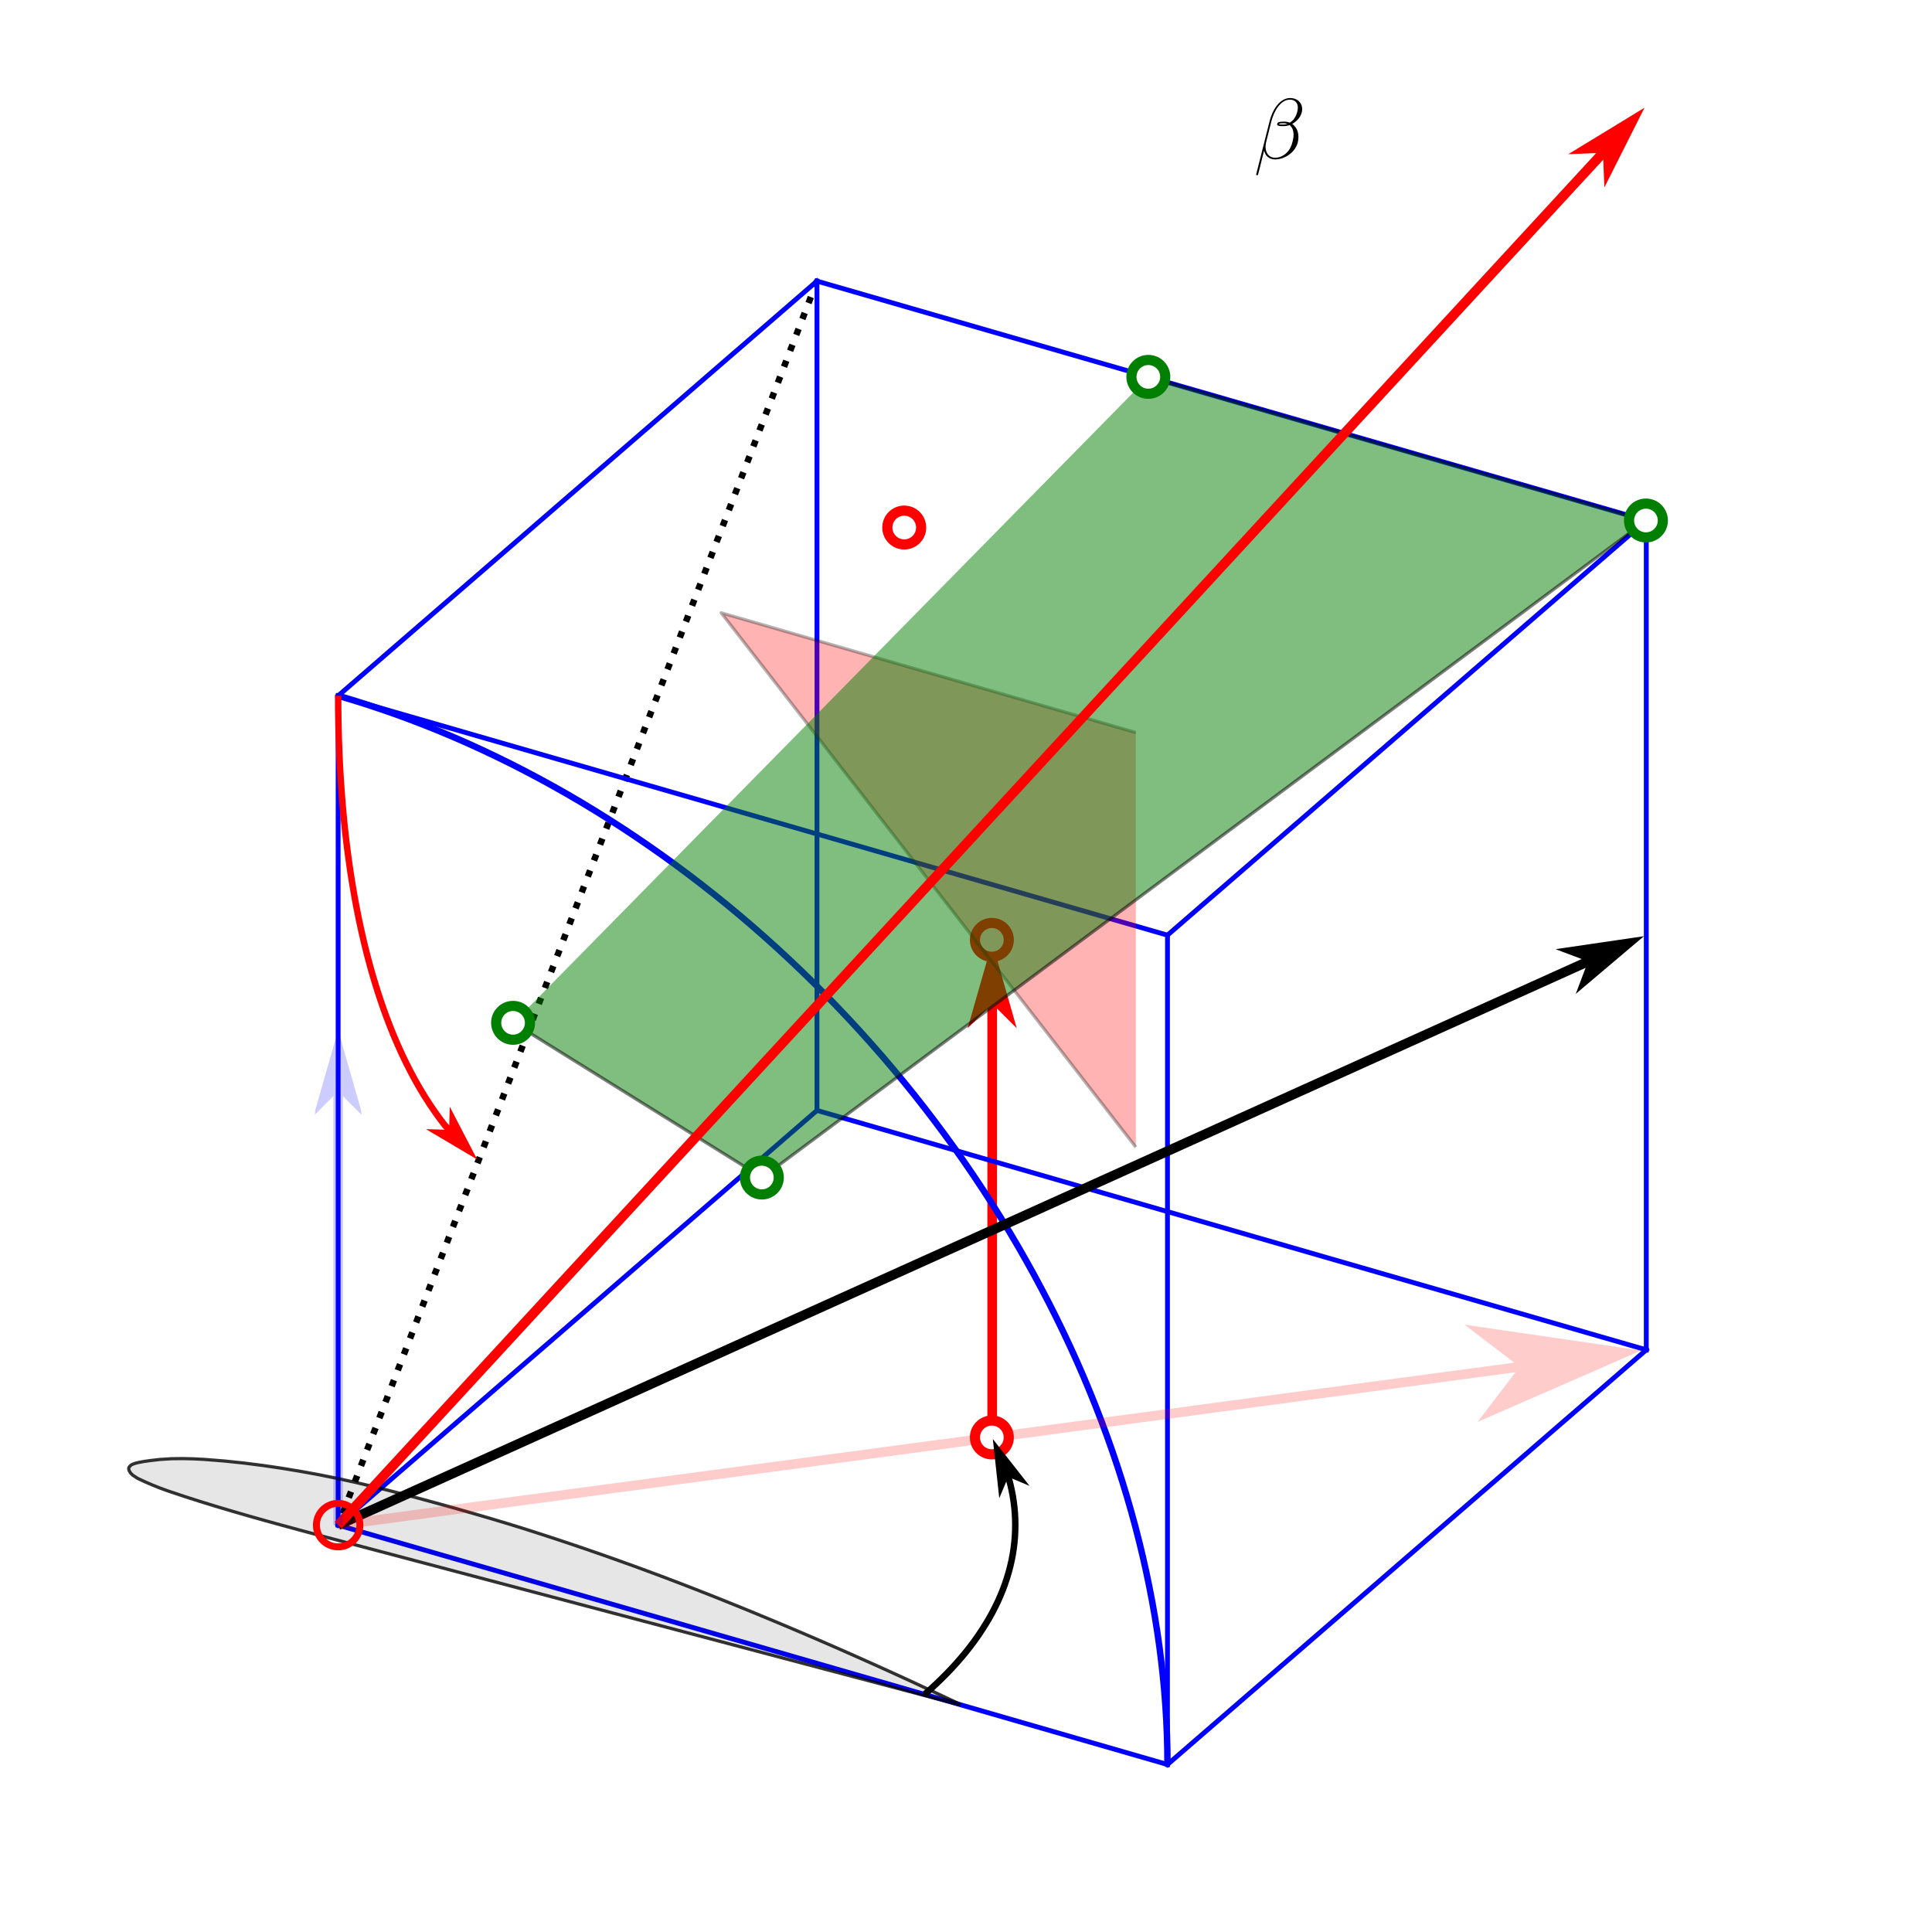
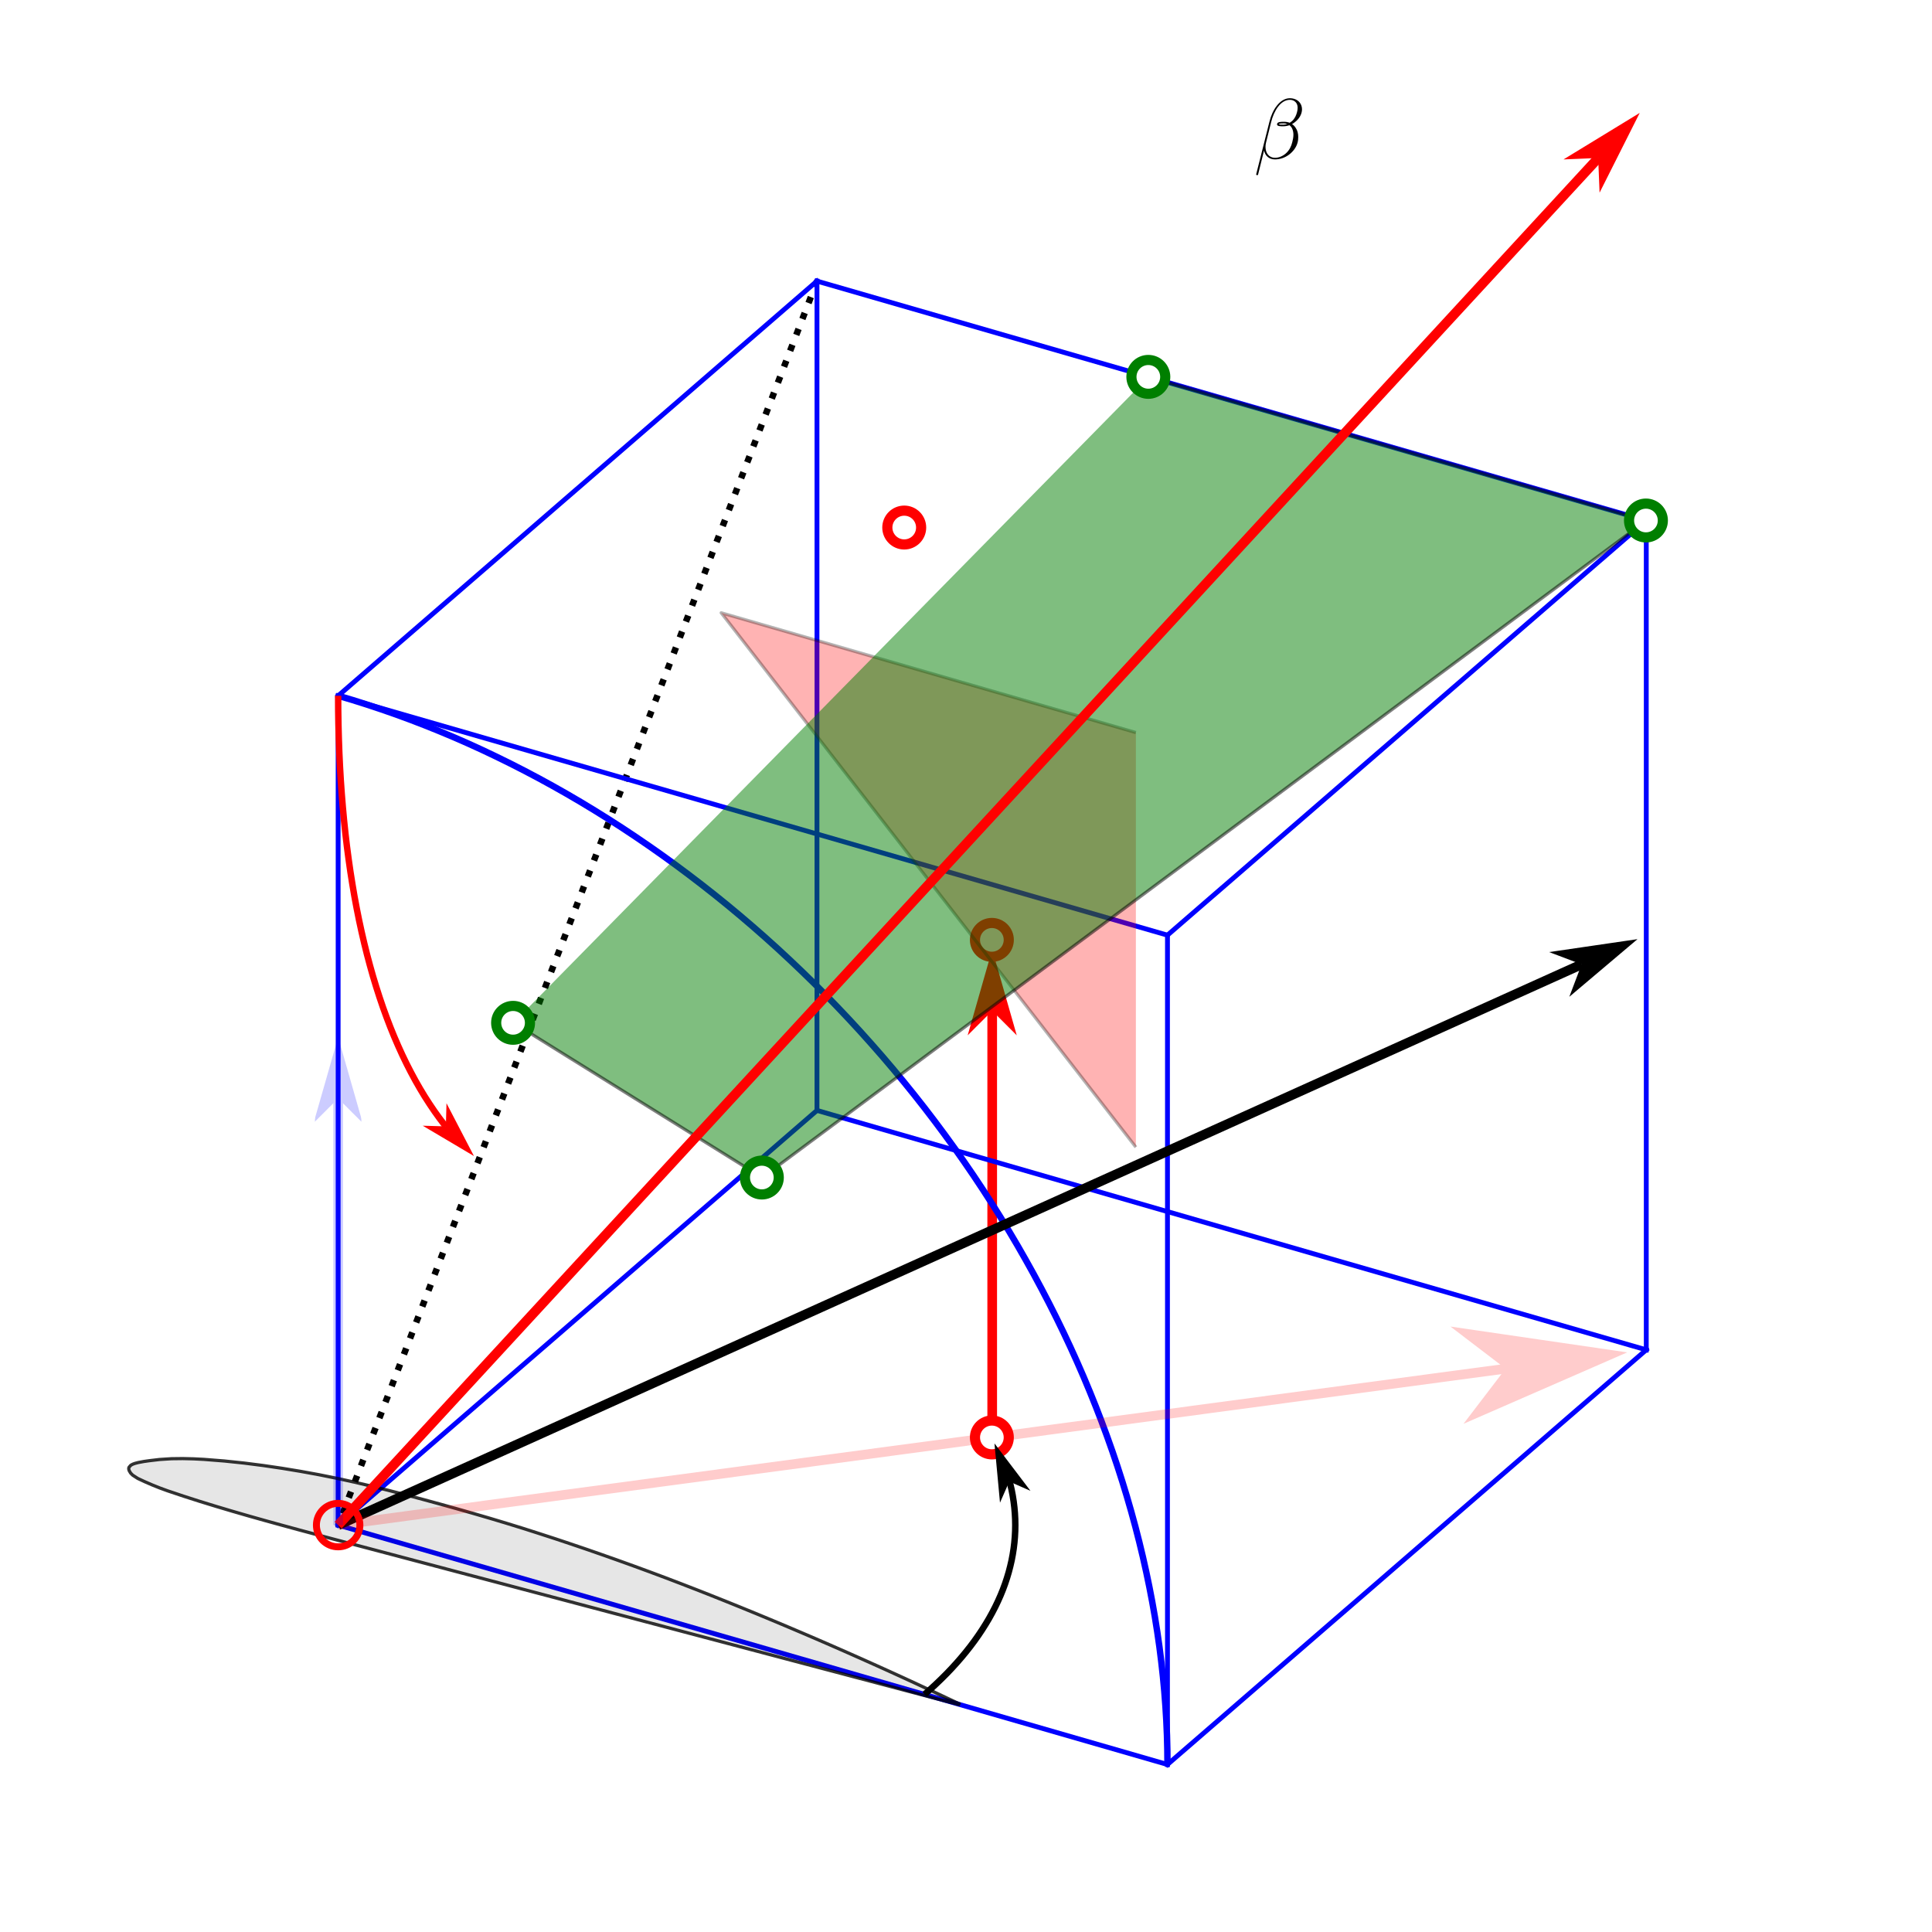
<svg xmlns="http://www.w3.org/2000/svg" xmlns:xlink="http://www.w3.org/1999/xlink" width="450pt" height="450pt" version="1.1" viewBox="0 0 450 450">
  <defs>
    <filter id="a" x="0" y="0" width="1" height="1">
      <feColorMatrix color-interpolation-filters="sRGB" values="0 0 0 0 1 0 0 0 0 1 0 0 0 0 1 0 0 0 1 0" />
    </filter>
-     <g id="h">
-       <path d="m10.266-3.734c0.109-0.453 0.156-0.891 0.156-1.312 0-0.766-0.188-1.516-0.578-2.109-0.25-0.359-0.531-0.688-0.891-0.906 0.234-0.125 0.453-0.25 0.641-0.422 0.812-0.594 1.391-1.422 1.609-2.297 0.062-0.234 0.094-0.5 0.094-0.734 0-0.609-0.203-1.172-0.562-1.609-0.516-0.641-1.328-0.969-2.281-0.969-2.359 0-4.109 2.734-4.766 5.453l-3.109 12.328c0 0.125 0.078 0.188 0.156 0.188h0.125c0.078 0 0.141-0.031 0.156-0.109l1.406-5.625c0.281 1.219 1.172 2.062 2.562 2.062 1.109 0 2.297-0.391 3.312-1.141 0.969-0.719 1.703-1.75 1.969-2.797zm-1.25-0.078c-0.219 0.938-0.672 1.875-1.453 2.578-0.75 0.672-1.688 1.047-2.578 1.047-1.422 0-2.219-1.109-2.219-2.531 0-0.328 0.031-0.656 0.109-1.016l1.219-4.844c0.625-2.516 2.172-5.141 4.359-5.141 0.688 0 1.25 0.297 1.562 0.812 0.188 0.312 0.266 0.672 0.266 1.047 0 0.312-0.062 0.656-0.141 1-0.203 0.766-0.547 1.516-1.188 2.094-0.156 0.141-0.359 0.281-0.531 0.406-0.406-0.156-0.844-0.234-1.328-0.234-0.672 0-1.5 0-1.609 0.469 0 0.062-0.031 0.141-0.031 0.141 0 0.438 0.781 0.438 1.453 0.438 0.469 0 0.969-0.078 1.453-0.25 0.281 0.219 0.5 0.5 0.641 0.812 0.203 0.422 0.281 0.906 0.281 1.406 0 0.562-0.094 1.156-0.266 1.766zm-1.172-4.266c-0.297 0.094-0.625 0.156-0.922 0.156-0.422 0-1.047 0-1-0.125 0.031-0.172 0.672-0.172 1.156-0.172 0.281 0 0.516 0.031 0.766 0.141z" />
+     <g id="f">
+       <path d="m10.219-3.719c0.125-0.438 0.156-0.891 0.156-1.297 0-0.781-0.172-1.516-0.578-2.109-0.234-0.359-0.516-0.688-0.875-0.906 0.219-0.109 0.438-0.25 0.641-0.422 0.797-0.594 1.375-1.406 1.594-2.281 0.062-0.25 0.094-0.5 0.094-0.734 0-0.609-0.188-1.156-0.547-1.594-0.516-0.641-1.344-0.984-2.281-0.984-2.344 0-4.094 2.734-4.75 5.438l-3.094 12.281c0 0.141 0.078 0.188 0.156 0.188h0.125c0.078 0 0.141-0.031 0.156-0.109l1.391-5.609c0.281 1.219 1.172 2.062 2.547 2.062 1.125 0 2.297-0.375 3.312-1.141 0.953-0.719 1.688-1.734 1.953-2.781zm-1.234-0.094c-0.219 0.938-0.672 1.875-1.453 2.578-0.734 0.672-1.672 1.062-2.578 1.062-1.406 0-2.203-1.125-2.203-2.531 0-0.328 0.031-0.656 0.125-1.016l1.203-4.828c0.625-2.516 2.156-5.125 4.344-5.125 0.688 0 1.234 0.297 1.562 0.828 0.172 0.297 0.25 0.656 0.25 1.031 0 0.312-0.047 0.656-0.141 1-0.188 0.75-0.531 1.516-1.172 2.094-0.156 0.125-0.359 0.266-0.531 0.391-0.406-0.156-0.844-0.234-1.312-0.234-0.688 0-1.5 0-1.625 0.469 0 0.062-0.016 0.141-0.016 0.141 0 0.438 0.781 0.438 1.438 0.438 0.469 0 0.969-0.078 1.453-0.25 0.281 0.219 0.5 0.5 0.641 0.812 0.188 0.422 0.281 0.891 0.281 1.391 0 0.562-0.109 1.156-0.266 1.75zm-1.172-4.234c-0.297 0.094-0.625 0.156-0.922 0.156-0.422 0-1.031 0-1-0.125 0.047-0.172 0.688-0.172 1.156-0.172 0.281 0 0.516 0.047 0.766 0.141z" />
    </g>
-     <clipPath id="m">
-       <path d="m0 0h450v450h-450z" />
-     </clipPath>
-     <clipPath id="l">
+     <mask id="e">
+       <g filter="url(#a)">
+         <rect x="-45" y="-45" width="540" height="540" fill-opacity=".2" />
+       </g>
+     </mask>
+     <clipPath id="h">
      <rect width="450" height="450" />
    </clipPath>
-     <g id="c" clip-path="url(#l)">
-       <g clip-path="url(#m)">
-         <rect x="-99" y="-99" width="648" height="648" fill="#fff" />
-         <rect x="-99" y="-99" width="648" height="648" fill="#fff" />
-       </g>
-       <path transform="matrix(1.0001 0 0 1.0001 0 -.027)" d="m190.27 65.496-111.51 289.72" fill="none" stroke="#000" stroke-dasharray="1.5 2.475" stroke-linejoin="round" stroke-width="1.5" />
-       <path transform="matrix(1.0001 0 0 1.0001 0 -.027)" d="m231.08 334.8v-101.05" fill="none" stroke="#f00" stroke-linejoin="round" stroke-width="2.25" />
-       <path transform="matrix(0 1.0001 -1.0001 0 0 -.027)" d="m232.94-231.08 4.5-4.5-15.753 4.5 15.753 4.504z" fill="#f00" stroke="#f00" stroke-width="1.2" />
-       <path transform="matrix(1.0001 0 0 1.0001 0 -.027)" d="m234.94 218.92c0 2.18-1.766 3.937-3.937 3.937-2.18 0-3.941-1.758-3.941-3.937 0-2.172 1.762-3.937 3.941-3.937 2.172 0 3.937 1.766 3.937 3.937z" fill="#fff" stroke="#f00" stroke-linejoin="round" stroke-width="2.362" />
-       <path transform="matrix(1.0001 0 0 1.0001 0 -.027)" d="m214.53 122.89c0 2.172-1.762 3.937-3.937 3.937-2.172 0-3.937-1.766-3.937-3.937 0-2.176 1.766-3.937 3.937-3.937 2.176 0 3.937 1.762 3.937 3.937z" fill="#fff" stroke="#f00" stroke-linejoin="round" stroke-width="2.362" />
-       <path transform="matrix(1.0001 0 0 1.0001 0 -.027)" d="m271.9 410.97-0.031-3.379-0.086-3.394-0.148-3.41-0.207-3.426-0.262-3.433-0.324-3.449-0.383-3.461-0.437-3.469-0.5-3.476-0.555-3.488-0.617-3.492-0.672-3.496-0.73-3.5-0.785-3.508-0.844-3.504-0.902-3.515-0.957-3.508-1.012-3.504-1.07-3.508-1.125-3.504-1.18-3.496-1.238-3.496-1.289-3.484-1.344-3.48-1.398-3.469-1.449-3.465-1.504-3.449-1.558-3.441-1.609-3.426-1.66-3.414-1.711-3.398-1.762-3.379-1.808-3.367-1.863-3.348-1.906-3.332-1.957-3.308-2.008-3.293-2.051-3.265-2.101-3.242-2.144-3.223-2.187-3.195-2.234-3.168-2.281-3.144-2.32-3.113-2.359-3.086-2.406-3.058-2.445-3.027-2.484-2.992-2.523-2.965-2.566-2.926-2.601-2.898-2.637-2.859-2.676-2.824-2.707-2.785-2.746-2.754-2.777-2.707-2.812-2.672-2.84-2.633-2.875-2.594-2.906-2.551-2.933-2.508-2.961-2.465-2.992-2.418-3.015-2.375-3.047-2.328-3.066-2.285-3.094-2.238-3.113-2.187-3.136-2.14-3.156-2.094-3.179-2.039-3.195-1.992-3.215-1.945-3.23-1.891-3.25-1.836-3.261-1.785-3.281-1.734-3.289-1.68-3.304-1.625-3.312-1.574-3.324-1.516-3.336-1.461-3.34-1.402-3.355-1.348-3.355-1.293-3.355-1.234-3.371-1.176-3.367-1.121-3.367-1.062-3.371-1.004" fill="none" stroke="#00f" stroke-linejoin="round" stroke-width="1.5" />
-       <path transform="matrix(1.0001 0 0 1.0001 0 -.027)" d="m78.753 355.22v-193.15" fill="none" stroke="#00f" stroke-linecap="square" stroke-linejoin="round" stroke-width="1.125" />
-       <path transform="matrix(1.0001 0 0 1.0001 0 -.027)" d="m78.753 355.22 111.51-96.576" fill="none" stroke="#00f" stroke-linecap="square" stroke-linejoin="round" stroke-width="1.125" />
-       <path transform="matrix(1.0001 0 0 1.0001 0 -.027)" d="m78.753 355.22 193.14 55.751" fill="none" stroke="#00f" stroke-linecap="square" stroke-linejoin="round" stroke-width="1.125" />
-       <path transform="matrix(1.0001 0 0 1.0001 0 -.027)" d="m78.753 162.07 111.51-96.572" fill="none" stroke="#00f" stroke-linecap="square" stroke-linejoin="round" stroke-width="1.125" />
-       <path transform="matrix(1.0001 0 0 1.0001 0 -.027)" d="m78.753 162.07 193.14 55.754" fill="none" stroke="#00f" stroke-linecap="square" stroke-linejoin="round" stroke-width="1.125" />
-       <path transform="matrix(1.0001 0 0 1.0001 0 -.027)" d="m190.27 258.64v-193.14" fill="none" stroke="#00f" stroke-linecap="square" stroke-linejoin="round" stroke-width="1.125" />
-       <path transform="matrix(1.0001 0 0 1.0001 0 -.027)" d="m190.27 258.64 193.14 55.758" fill="none" stroke="#00f" stroke-linecap="square" stroke-linejoin="round" stroke-width="1.125" />
-       <path transform="matrix(1.0001 0 0 1.0001 0 -.027)" d="m190.27 65.496 193.14 55.758" fill="none" stroke="#00f" stroke-linecap="square" stroke-linejoin="round" stroke-width="1.125" />
-       <path transform="matrix(1.0001 0 0 1.0001 0 -.027)" d="m271.9 410.97v-193.14" fill="none" stroke="#00f" stroke-linecap="square" stroke-linejoin="round" stroke-width="1.125" />
-       <path transform="matrix(1.0001 0 0 1.0001 0 -.027)" d="m271.9 410.97 111.51-96.568" fill="none" stroke="#00f" stroke-linecap="square" stroke-linejoin="round" stroke-width="1.125" />
-       <path transform="matrix(1.0001 0 0 1.0001 0 -.027)" d="m271.9 217.82 111.51-96.568" fill="none" stroke="#00f" stroke-linecap="square" stroke-linejoin="round" stroke-width="1.125" />
-       <path transform="matrix(1.0001 0 0 1.0001 0 -.027)" d="m383.41 314.4v-193.14" fill="none" stroke="#00f" stroke-linecap="square" stroke-linejoin="round" stroke-width="1.125" />
-       <path transform="matrix(1.0001 0 0 1.0001 0 -.027)" d="m264.53 267.2-96.572-124.45 96.572 27.881" fill="#f00" fill-opacity=".3" stroke="#000" stroke-linejoin="round" stroke-opacity=".3" stroke-width=".75" />
+     <g id="c" clip-path="url(#h)">
+       <path transform="matrix(1.0001 0 0 1.0001 -.00032 -.02732)" d="m78.753 355.22 271.98-36.443" fill="none" stroke="#f00" stroke-linejoin="round" stroke-width="2.25" />
+       <path transform="matrix(-1.0001 .13398 -.13398 -1.0001 -.00032 -.02732)" d="m-304.2-359.31 8.921-8.921-31.225 8.921 31.225 8.918z" fill="#f00" stroke="#f00" stroke-width="2.379" />
    </g>
-     <mask id="g">
+     <mask id="d">
      <g filter="url(#a)">
-         <rect x="-99" y="-99" width="648" height="648" fill-opacity=".2" />
+         <rect x="-45" y="-45" width="540" height="540" fill-opacity=".2" />
      </g>
    </mask>
-     <clipPath id="k">
+     <clipPath id="g">
      <rect width="450" height="450" />
    </clipPath>
-     <g id="b" clip-path="url(#k)">
-       <path transform="matrix(1.0001 0 0 1.0001 0 -.027)" d="m78.753 355.22 275.25-36.881" fill="none" stroke="#f00" stroke-linejoin="round" stroke-width="2.25" />
-       <path transform="matrix(-1.0001 .13398 -.13398 -1.0001 0 -.027)" d="m-307.47-359.31 8.918-8.922-31.221 8.922 31.221 8.917z" fill="#f00" stroke="#f00" stroke-width="2.379" />
-     </g>
-     <mask id="f">
-       <g filter="url(#a)">
-         <rect x="-99" y="-99" width="648" height="648" fill-opacity=".2" />
-       </g>
-     </mask>
-     <clipPath id="j">
-       <rect width="450" height="450" />
-     </clipPath>
-     <g id="e" clip-path="url(#j)">
-       <path transform="matrix(1.0001 0 0 1.0001 0 -.027)" d="m78.753 355.22v-101.06" fill="none" stroke="#00f" stroke-linejoin="round" stroke-width="2.25" />
-       <path transform="matrix(0 1.0001 -1.0001 0 0 -.027)" d="m253.35-78.753 4.5-4.5-15.749 4.5 15.749 4.5z" fill="#00f" stroke="#00f" stroke-width="1.2" />
-     </g>
-     <clipPath id="i">
-       <rect width="450" height="450" />
-     </clipPath>
-     <g id="d" clip-path="url(#i)">
-       <path transform="matrix(1.0001 0 0 1.0001 0 -.027)" d="m223.68 396.97-5.008-2.355-1.672-0.785-3.351-1.558-3.359-1.551-3.375-1.539-3.386-1.527-3.394-1.519-3.41-1.508-3.418-1.5-3.433-1.488-3.445-1.476-3.457-1.465-3.472-1.453-3.484-1.445-3.496-1.43-3.511-1.418-3.531-1.41-3.539-1.391-3.562-1.379-3.578-1.363-3.597-1.344-3.617-1.328-3.636-1.308-3.656-1.293-3.676-1.277-3.699-1.258-3.719-1.238-3.746-1.219-3.765-1.203-3.797-1.172-3.824-1.145-3.851-1.125-3.875-1.105-3.902-1.086-3.918-1.066-3.941-1.051-3.965-1.027-4-0.992-4.051-0.953-4.113-0.902-4.179-0.84-4.254-0.777-4.324-0.715-4.398-0.648-4.492-0.574-4.593-0.48-4.718-0.375-2.429-0.125-2.508-0.059-2.609 0.031-2.785 0.18-2.387 0.281-1.23 0.176-1.312 0.242-0.734 0.187-0.426 0.145-0.25 0.109-0.355 0.195-0.426 0.48-0.047 0.148-0.016 0.238 0.086 0.371 0.352 0.59 0.477 0.48 1.176 0.766 1.672 0.781 1.719 0.742 1.762 0.707 1.812 0.66 3.715 1.246 3.758 1.207 3.801 1.168 3.832 1.141 3.859 1.117 3.886 1.098 3.906 1.078 3.918 1.062 3.933 1.058 3.941 1.047 3.945 1.043 3.949 1.043 11.835 3.129 3.949 1.047 3.941 1.043 3.945 1.047 7.89 2.086 3.945 1.047 7.89 2.086 3.941 1.043 3.945 1.047 7.89 2.086 3.945 1.047 7.89 2.086 3.945 1.047 7.886 2.086 3.949 1.047 7.89 2.086 3.945 1.047 3.945 1.043 3.941 1.043 3.945 1.043 3.945 1.047 7.89 2.086 3.945 1.047 3.945 1.043 1.972 0.523 1.969 0.519 3.945 1.047" fill-opacity=".1" stroke="#000" stroke-linejoin="round" stroke-opacity=".8" stroke-width=".75" />
-       <path transform="matrix(1.0001 0 0 1.0001 0 -.027)" d="m119.57 238.24 57.942 36.037 205.9-153.02-115.89-33.455" fill="#007f00" fill-opacity=".5" stroke="#000" stroke-linejoin="round" stroke-opacity=".5" stroke-width=".75" />
-       <path transform="matrix(1.0001 0 0 1.0001 0 -.027)" d="m78.753 355.22 291.13-131.29" fill="none" stroke="#000" stroke-linejoin="round" stroke-width="2.25" />
-       <path transform="matrix(-1.0001 .45099 -.45099 -1.0001 0 -.027)" d="m-224.2-324.69 4.102-4.107-14.359 4.106 14.362 4.098z" stroke="#000" stroke-width="1.094" />
-       <path transform="matrix(1.0001 0 0 1.0001 0 -.027)" d="m78.753 355.22 294.6-319.63" fill="none" stroke="#f00" stroke-linejoin="round" stroke-width="2.25" />
-       <path transform="matrix(-.92177 1.0001 -1.0001 -.92177 0 -.027)" d="m-167.41-219.6 3.31-3.308-11.582 3.309 11.579 3.311z" fill="#f00" stroke="#f00" stroke-width=".882" />
-       <g mask="url(#g)">
-         <use transform="translate(0 2.6489e-14)" xlink:href="#b" />
-       </g>
-       <g mask="url(#f)">
-         <use transform="translate(0 2.6489e-14)" xlink:href="#e" />
-       </g>
-       <path transform="matrix(1.0001 0 0 1.0001 0 -.027)" d="m123.43 238.24c0 2.172-1.766 3.937-3.937 3.937-2.176 0-3.937-1.766-3.937-3.937 0-2.176 1.762-3.937 3.937-3.937 2.172 0 3.937 1.762 3.937 3.937z" fill="#fff" stroke="#007f00" stroke-linejoin="round" stroke-width="2.362" />
-       <path transform="matrix(1.0001 0 0 1.0001 0 -.027)" d="m181.37 274.27c0 2.176-1.766 3.937-3.937 3.937-2.172 0-3.937-1.762-3.937-3.937 0-2.172 1.766-3.937 3.937-3.937 2.172 0 3.937 1.766 3.937 3.937z" fill="#fff" stroke="#007f00" stroke-linejoin="round" stroke-width="2.362" />
-       <path transform="matrix(1.0001 0 0 1.0001 0 -.027)" d="m387.27 121.25c0 2.172-1.766 3.937-3.937 3.937-2.176 0-3.937-1.766-3.937-3.937 0-2.176 1.762-3.937 3.937-3.937 2.172 0 3.937 1.762 3.937 3.937z" fill="#fff" stroke="#007f00" stroke-linejoin="round" stroke-width="2.362" />
-       <path transform="matrix(1.0001 0 0 1.0001 0 -.027)" d="m271.38 87.799c0 2.176-1.766 3.937-3.937 3.937-2.176 0-3.937-1.762-3.937-3.937s1.762-3.937 3.937-3.937c2.172 0 3.937 1.762 3.937 3.937z" fill="#fff" stroke="#007f00" stroke-linejoin="round" stroke-width="2.362" />
-       <path transform="matrix(1.0001 0 0 1.0001 0 -.027)" d="m234.94 334.8c0 2.176-1.766 3.937-3.937 3.937-2.18 0-3.941-1.762-3.941-3.937 0-2.172 1.762-3.937 3.941-3.937 2.172 0 3.937 1.766 3.937 3.937z" fill="#fff" stroke="#f00" stroke-linejoin="round" stroke-width="2.362" />
-       <path transform="matrix(1.0001 0 0 1.0001 0 -.027)" d="m215.33 394.64 1.355-1.199 1.312-1.211 1.27-1.219 1.23-1.23 1.183-1.242 1.141-1.254 1.098-1.262 1.058-1.273 1.004-1.277 0.965-1.289 0.918-1.297 0.871-1.308 0.828-1.312 0.785-1.316 0.738-1.328 0.687-1.332 0.644-1.336 0.594-1.344 0.551-1.351 0.5-1.351 0.453-1.359 0.406-1.359 0.359-1.363 0.312-1.367 0.266-1.371 0.215-1.371 0.168-1.375 0.121-1.375 0.07-1.375 0.023-1.375-0.023-1.379-0.07-1.375-0.121-1.379-0.168-1.371-0.215-1.375-0.266-1.363-0.312-1.371-0.359-1.367-0.109-0.273" fill="none" stroke="#000" stroke-linejoin="round" stroke-width="1.5" />
-       <path transform="matrix(.40693 1.0001 -1.0001 .40693 0 -.027)" d="m376.58-81.377 2.779-2.779-9.725 2.781 9.725 2.777z" stroke="#000" stroke-width=".741" />
-       <path transform="matrix(1.0001 0 0 1.0001 0 -.027)" d="m78.753 162.07 0.016 3.359 0.051 3.324 0.086 3.297 0.117 3.261 0.152 3.226 0.187 3.195 0.223 3.156 0.254 3.125 0.285 3.082 0.32 3.047 0.355 3.008 0.391 2.969 0.418 2.926 0.457 2.883 0.484 2.844 0.523 2.797 0.551 2.754 0.586 2.707 0.617 2.664 0.648 2.617 0.684 2.566 0.711 2.519 0.746 2.469 0.777 2.418 0.805 2.371 0.84 2.316 0.867 2.265 0.898 2.211 0.93 2.156 0.957 2.105 0.992 2.051 1.016 1.992 1.043 1.937 1.074 1.879 1.105 1.824 1.133 1.766 1.156 1.707 1.183 1.648 1.211 1.59 1.02 1.074" fill="none" stroke="#f00" stroke-linejoin="round" stroke-width="1.5" />
-       <path transform="matrix(-.94558 -1.0001 1.0001 -.94558 0 -.027)" d="m-191.57-76.142 2.183-2.181-7.632 2.181 7.63 2.179z" fill="#f00" stroke="#f00" stroke-width=".581" />
-       <path transform="matrix(1.0001 0 0 1.0001 0 -.027)" d="m83.815 355.22c0 2.793-2.269 5.062-5.062 5.062-2.797 0-5.062-2.269-5.062-5.062 0-2.797 2.265-5.066 5.062-5.066 2.793 0 5.062 2.269 5.062 5.066z" fill="none" stroke="#f00" stroke-linejoin="round" stroke-width="1.62" />
+     <g id="b" clip-path="url(#g)">
+       <path transform="matrix(1.0001 0 0 1.0001 -.00032 -.02732)" d="m78.753 355.22v-99.408" fill="none" stroke="#00f" stroke-linejoin="round" stroke-width="2.25" />
+       <path transform="matrix(0 1.0001 -1.0001 0 -.00032 -.02732)" d="m255-78.753 4.5-4.5-15.749 4.5 15.749 4.5z" fill="#00f" stroke="#00f" stroke-width="1.2" />
    </g>
  </defs>
-   <use xlink:href="#c" />
+   <rect x="-45" y="-45" width="540" height="540" fill="#fff" />
+   <rect x="-45" y="-45" width="540" height="540" fill="#fff" />
+   <path transform="matrix(1.0001 0 0 1.0001 -.00032 -.02732)" d="m190.27 65.496-111.51 289.72" fill="none" stroke="#000" stroke-dasharray="1.5 2.475" stroke-linejoin="round" stroke-width="1.5" />
+   <path transform="matrix(1.0001 0 0 1.0001 -.00032 -.02732)" d="m231.08 334.8v-99.4" fill="none" stroke="#f00" stroke-linejoin="round" stroke-width="2.25" />
+   <path transform="matrix(0 1.0001 -1.0001 0 -.00032 -.02732)" d="m234.59-231.08 4.5-4.504-15.753 4.504 15.753 4.5z" fill="#f00" stroke="#f00" stroke-width="1.2" />
+   <path transform="matrix(1.0001 0 0 1.0001 -.00032 -.02732)" d="m234.94 218.92c0 2.176-1.762 3.937-3.937 3.937s-3.937-1.762-3.937-3.937c0-2.172 1.762-3.937 3.937-3.937s3.937 1.766 3.937 3.937z" fill="#fff" stroke="#f00" stroke-linejoin="round" stroke-width="2.362" />
+   <path transform="matrix(1.0001 0 0 1.0001 -.00032 -.02732)" d="m214.53 122.89c0 2.172-1.762 3.937-3.937 3.937-2.172 0-3.937-1.766-3.937-3.937 0-2.176 1.766-3.937 3.937-3.937 2.176 0 3.937 1.762 3.937 3.937z" fill="#fff" stroke="#f00" stroke-linejoin="round" stroke-width="2.362" />
+   <path transform="matrix(1.0001 0 0 1.0001 -.00032 -.02732)" d="m271.9 410.97-0.031-3.379-0.086-3.394-0.148-3.41-0.207-3.426-0.262-3.433-0.324-3.449-0.383-3.461-0.437-3.469-0.5-3.476-0.555-3.488-0.617-3.492-0.672-3.496-0.73-3.5-0.785-3.508-0.844-3.504-0.902-3.515-0.957-3.508-1.012-3.508-1.07-3.504-1.125-3.504-1.18-3.496-1.238-3.496-1.289-3.484-1.344-3.48-1.398-3.469-1.449-3.465-1.504-3.449-1.558-3.441-1.609-3.426-1.66-3.414-1.711-3.398-1.762-3.379-1.808-3.367-1.863-3.348-1.906-3.332-1.957-3.312-2.008-3.289-2.055-3.265-2.098-3.242-2.144-3.223-2.191-3.195-2.23-3.168-2.281-3.144-2.32-3.113-2.359-3.086-2.406-3.058-2.445-3.027-2.484-2.992-2.523-2.965-2.566-2.926-2.601-2.898-2.637-2.859-2.676-2.824-2.707-2.789-2.746-2.75-2.777-2.707-2.812-2.672-2.84-2.637-2.875-2.59-2.906-2.551-2.933-2.508-2.961-2.465-2.992-2.418-3.019-2.375-3.043-2.328-3.066-2.285-3.094-2.238-3.113-2.187-3.136-2.14-3.156-2.094-3.179-2.039-3.195-1.992-3.215-1.945-3.23-1.891-3.25-1.836-3.261-1.785-3.281-1.734-3.289-1.68-3.304-1.625-3.312-1.574-3.324-1.516-3.336-1.461-3.344-1.402-3.351-1.348-3.355-1.293-3.359-1.234-3.367-1.176-3.367-1.121-3.367-1.066-3.371-1" fill="none" stroke="#00f" stroke-linejoin="round" stroke-width="1.5" />
+   <path transform="matrix(1.0001 0 0 1.0001 -.00032 -.02732)" d="m78.753 355.22v-193.15" fill="none" stroke="#00f" stroke-linecap="square" stroke-linejoin="round" stroke-width="1.125" />
+   <path transform="matrix(1.0001 0 0 1.0001 -.00032 -.02732)" d="m78.753 355.22 111.51-96.576" fill="none" stroke="#00f" stroke-linecap="square" stroke-linejoin="round" stroke-width="1.125" />
+   <path transform="matrix(1.0001 0 0 1.0001 -.00032 -.02732)" d="m78.753 355.22 193.14 55.751" fill="none" stroke="#00f" stroke-linecap="square" stroke-linejoin="round" stroke-width="1.125" />
+   <path transform="matrix(1.0001 0 0 1.0001 -.00032 -.02732)" d="m78.753 162.07 111.51-96.572" fill="none" stroke="#00f" stroke-linecap="square" stroke-linejoin="round" stroke-width="1.125" />
+   <path transform="matrix(1.0001 0 0 1.0001 -.00032 -.02732)" d="m78.753 162.07 193.14 55.754" fill="none" stroke="#00f" stroke-linecap="square" stroke-linejoin="round" stroke-width="1.125" />
+   <path transform="matrix(1.0001 0 0 1.0001 -.00032 -.02732)" d="m190.27 258.64v-193.14" fill="none" stroke="#00f" stroke-linecap="square" stroke-linejoin="round" stroke-width="1.125" />
+   <path transform="matrix(1.0001 0 0 1.0001 -.00032 -.02732)" d="m190.27 258.64 193.14 55.758" fill="none" stroke="#00f" stroke-linecap="square" stroke-linejoin="round" stroke-width="1.125" />
+   <path transform="matrix(1.0001 0 0 1.0001 -.00032 -.02732)" d="m190.27 65.496 193.14 55.758" fill="none" stroke="#00f" stroke-linecap="square" stroke-linejoin="round" stroke-width="1.125" />
+   <path transform="matrix(1.0001 0 0 1.0001 -.00032 -.02732)" d="m271.9 410.97v-193.14" fill="none" stroke="#00f" stroke-linecap="square" stroke-linejoin="round" stroke-width="1.125" />
+   <path transform="matrix(1.0001 0 0 1.0001 -.00032 -.02732)" d="m271.9 410.97 111.51-96.568" fill="none" stroke="#00f" stroke-linecap="square" stroke-linejoin="round" stroke-width="1.125" />
+   <path transform="matrix(1.0001 0 0 1.0001 -.00032 -.02732)" d="m271.9 217.82 111.51-96.568" fill="none" stroke="#00f" stroke-linecap="square" stroke-linejoin="round" stroke-width="1.125" />
+   <path transform="matrix(1.0001 0 0 1.0001 -.00032 -.02732)" d="m383.41 314.4v-193.14" fill="none" stroke="#00f" stroke-linecap="square" stroke-linejoin="round" stroke-width="1.125" />
+   <path transform="matrix(1.0001 0 0 1.0001 -.00032 -.02732)" d="m264.54 267.2-96.572-124.45 96.572 27.881" fill="#f00" fill-opacity=".3" stroke="#000" stroke-linejoin="round" stroke-opacity=".3" stroke-width=".75" />
  <g>
-     <use x="292.01" y="36.928" xlink:href="#h" />
+     <use x="292.01" y="36.928" xlink:href="#f" />
  </g>
-   <use xlink:href="#d" />
+   <path transform="matrix(1.0001 0 0 1.0001 -.00032 -.02732)" d="m223.68 396.97-5.004-2.355-1.672-0.785-3.351-1.558-3.359-1.551-3.375-1.539-3.386-1.527-3.394-1.519-3.41-1.508-3.418-1.5-3.433-1.488-3.445-1.476-3.457-1.465-3.472-1.453-3.484-1.445-3.496-1.43-3.511-1.418-3.531-1.41-3.539-1.391-3.562-1.379-3.578-1.363-3.597-1.344-3.617-1.328-3.636-1.308-3.656-1.293-3.676-1.281-3.699-1.254-3.719-1.242-3.746-1.215-3.765-1.203-3.797-1.172-3.824-1.148-3.851-1.125-3.875-1.101-3.902-1.086-3.918-1.066-3.941-1.051-3.965-1.027-4-0.992-4.051-0.953-4.113-0.902-4.179-0.84-4.254-0.777-4.324-0.715-4.398-0.648-4.492-0.574-4.593-0.48-4.718-0.375-2.433-0.125-2.504-0.059-2.613 0.031-2.785 0.18-2.383 0.281-1.234 0.176-1.308 0.242-0.734 0.187-0.426 0.145-0.25 0.109-0.359 0.195-0.422 0.48-0.047 0.148-0.016 0.238 0.086 0.371 0.352 0.59 0.473 0.48 1.18 0.766 1.672 0.781 1.715 0.742 1.766 0.707 1.808 0.66 3.719 1.246 3.758 1.207 3.801 1.168 3.832 1.141 3.859 1.117 3.886 1.094 3.906 1.078 3.918 1.066 3.933 1.055 3.941 1.051 3.945 1.043 3.949 1.043 11.835 3.129 3.949 1.047 3.937 1.043 3.949 1.047 7.89 2.086 3.945 1.047 7.89 2.086 3.941 1.043 3.945 1.047 7.89 2.086 3.945 1.047 7.89 2.086 3.941 1.047 7.89 2.086 3.949 1.047 7.89 2.086 3.945 1.047 3.945 1.043 3.941 1.043 3.945 1.043 3.945 1.047 7.89 2.086 3.945 1.047 3.945 1.043 1.972 0.523 1.969 0.519 3.945 1.047" fill-opacity=".1" stroke="#000" stroke-linejoin="round" stroke-opacity=".8" stroke-width=".75" />
+   <path transform="matrix(1.0001 0 0 1.0001 -.00032 -.02732)" d="m119.57 238.24 57.942 36.037 205.9-153.02-115.89-33.455" fill="#007f00" fill-opacity=".5" stroke="#000" stroke-linejoin="round" stroke-opacity=".5" stroke-width=".75" />
+   <path transform="matrix(1.0001 0 0 1.0001 -.00032 -.02732)" d="m78.753 355.22 289.63-130.61" fill="none" stroke="#000" stroke-linejoin="round" stroke-width="2.25" />
+   <path transform="matrix(-1.0001 .45099 -.45099 -1.0001 -.00032 -.02732)" d="m-222.7-324.7 4.102-4.099-14.356 4.1 14.359 4.104z" stroke="#000" stroke-width="1.094" />
+   <path transform="matrix(1.0001 0 0 1.0001 -.00032 -.02732)" d="m78.753 355.22 293.49-318.41" fill="none" stroke="#f00" stroke-linejoin="round" stroke-width="2.25" />
+   <path transform="matrix(-.92177 1.0001 -1.0001 -.92177 -.00032 -.02732)" d="m-166.2-219.6 3.31-3.308-11.582 3.309 11.583 3.307z" fill="#f00" stroke="#f00" stroke-width=".882" />
+   <g mask="url(#e)">
+     <use transform="translate(-1.1771e-14 -1.3704e-14)" xlink:href="#c" />
+   </g>
+   <g mask="url(#d)">
+     <use transform="translate(-1.1771e-14 -1.3704e-14)" xlink:href="#b" />
+   </g>
+   <path transform="matrix(1.0001 0 0 1.0001 -.00032 -.02732)" d="m123.43 238.24c0 2.172-1.766 3.937-3.937 3.937-2.176 0-3.937-1.766-3.937-3.937 0-2.176 1.762-3.937 3.937-3.937 2.172 0 3.937 1.762 3.937 3.937z" fill="#fff" stroke="#007f00" stroke-linejoin="round" stroke-width="2.362" />
+   <path transform="matrix(1.0001 0 0 1.0001 -.00032 -.02732)" d="m181.37 274.27c0 2.176-1.766 3.937-3.937 3.937-2.172 0-3.937-1.762-3.937-3.937 0-2.172 1.766-3.937 3.937-3.937 2.172 0 3.937 1.766 3.937 3.937z" fill="#fff" stroke="#007f00" stroke-linejoin="round" stroke-width="2.362" />
+   <path transform="matrix(1.0001 0 0 1.0001 -.00032 -.02732)" d="m387.27 121.25c0 2.172-1.766 3.937-3.937 3.937-2.176 0-3.937-1.766-3.937-3.937 0-2.176 1.762-3.937 3.937-3.937 2.172 0 3.937 1.762 3.937 3.937z" fill="#fff" stroke="#007f00" stroke-linejoin="round" stroke-width="2.362" />
+   <path transform="matrix(1.0001 0 0 1.0001 -.00032 -.02732)" d="m271.38 87.799c0 2.172-1.766 3.937-3.937 3.937-2.176 0-3.937-1.766-3.937-3.937 0-2.176 1.762-3.937 3.937-3.937 2.172 0 3.937 1.762 3.937 3.937z" fill="#fff" stroke="#007f00" stroke-linejoin="round" stroke-width="2.362" />
+   <path transform="matrix(1.0001 0 0 1.0001 -.00032 -.02732)" d="m234.94 334.8c0 2.176-1.762 3.937-3.937 3.937s-3.937-1.762-3.937-3.937c0-2.172 1.762-3.937 3.937-3.937s3.937 1.766 3.937 3.937z" fill="#fff" stroke="#f00" stroke-linejoin="round" stroke-width="2.362" />
+   <path transform="matrix(1.0001 0 0 1.0001 -.00032 -.02732)" d="m215.33 394.64 1.355-1.199 1.312-1.211 1.27-1.219 1.23-1.23 1.183-1.242 1.141-1.254 1.098-1.262 1.055-1.273 1.008-1.277 0.965-1.289 0.918-1.297 0.871-1.308 0.828-1.312 0.785-1.316 0.734-1.328 0.691-1.332 0.641-1.336 0.598-1.344 0.551-1.351 0.5-1.351 0.453-1.359 0.406-1.359 0.355-1.363 0.316-1.367 0.262-1.371 0.215-1.371 0.168-1.375 0.121-1.375 0.074-1.375 0.023-1.375-0.023-1.383-0.074-1.375-0.121-1.375-0.168-1.371-0.215-1.375-0.262-1.367-0.316-1.367-0.215-0.559" fill="none" stroke="#000" stroke-linejoin="round" stroke-width="1.5" />
+   <path transform="matrix(.38878 1.0001 -1.0001 .38878 -.00032 -.02732)" d="m378.62-87.671 2.799-2.798-9.787 2.8 9.785 2.792z" stroke="#000" stroke-width=".746" />
+   <path transform="matrix(1.0001 0 0 1.0001 -.00032 -.02732)" d="m78.753 162.07 0.016 3.359 0.051 3.324 0.086 3.297 0.117 3.261 0.152 3.226 0.187 3.195 0.223 3.156 0.254 3.125 0.285 3.082 0.32 3.047 0.355 3.008 0.391 2.969 0.418 2.926 0.457 2.883 0.484 2.844 0.523 2.797 0.551 2.754 0.586 2.707 0.617 2.664 0.648 2.617 0.684 2.562 0.711 2.523 0.746 2.465 0.777 2.418 0.805 2.371 0.84 2.32 0.867 2.265 0.898 2.211 0.93 2.156 0.957 2.105 0.988 2.051 1.02 1.992 1.043 1.937 1.074 1.879 1.101 1.824 1.137 1.766 1.152 1.707 1.187 1.648 1.211 1.59 0.258 0.277" fill="none" stroke="#f00" stroke-linejoin="round" stroke-width="1.5" />
+   <path transform="matrix(-.94558 -1.0001 1.0001 -.94558 -.00032 -.02732)" d="m-190.77-76.143 2.179-2.181-7.63 2.183 7.632 2.178z" fill="#f00" stroke="#f00" stroke-width=".581" />
+   <path transform="matrix(1.0001 0 0 1.0001 -.00032 -.02732)" d="m83.816 355.22c0 2.793-2.269 5.058-5.062 5.058-2.797 0-5.062-2.265-5.062-5.058 0-2.801 2.265-5.066 5.062-5.066 2.793 0 5.062 2.265 5.062 5.066z" fill="none" stroke="#f00" stroke-linejoin="round" stroke-width="1.62" />
</svg>
